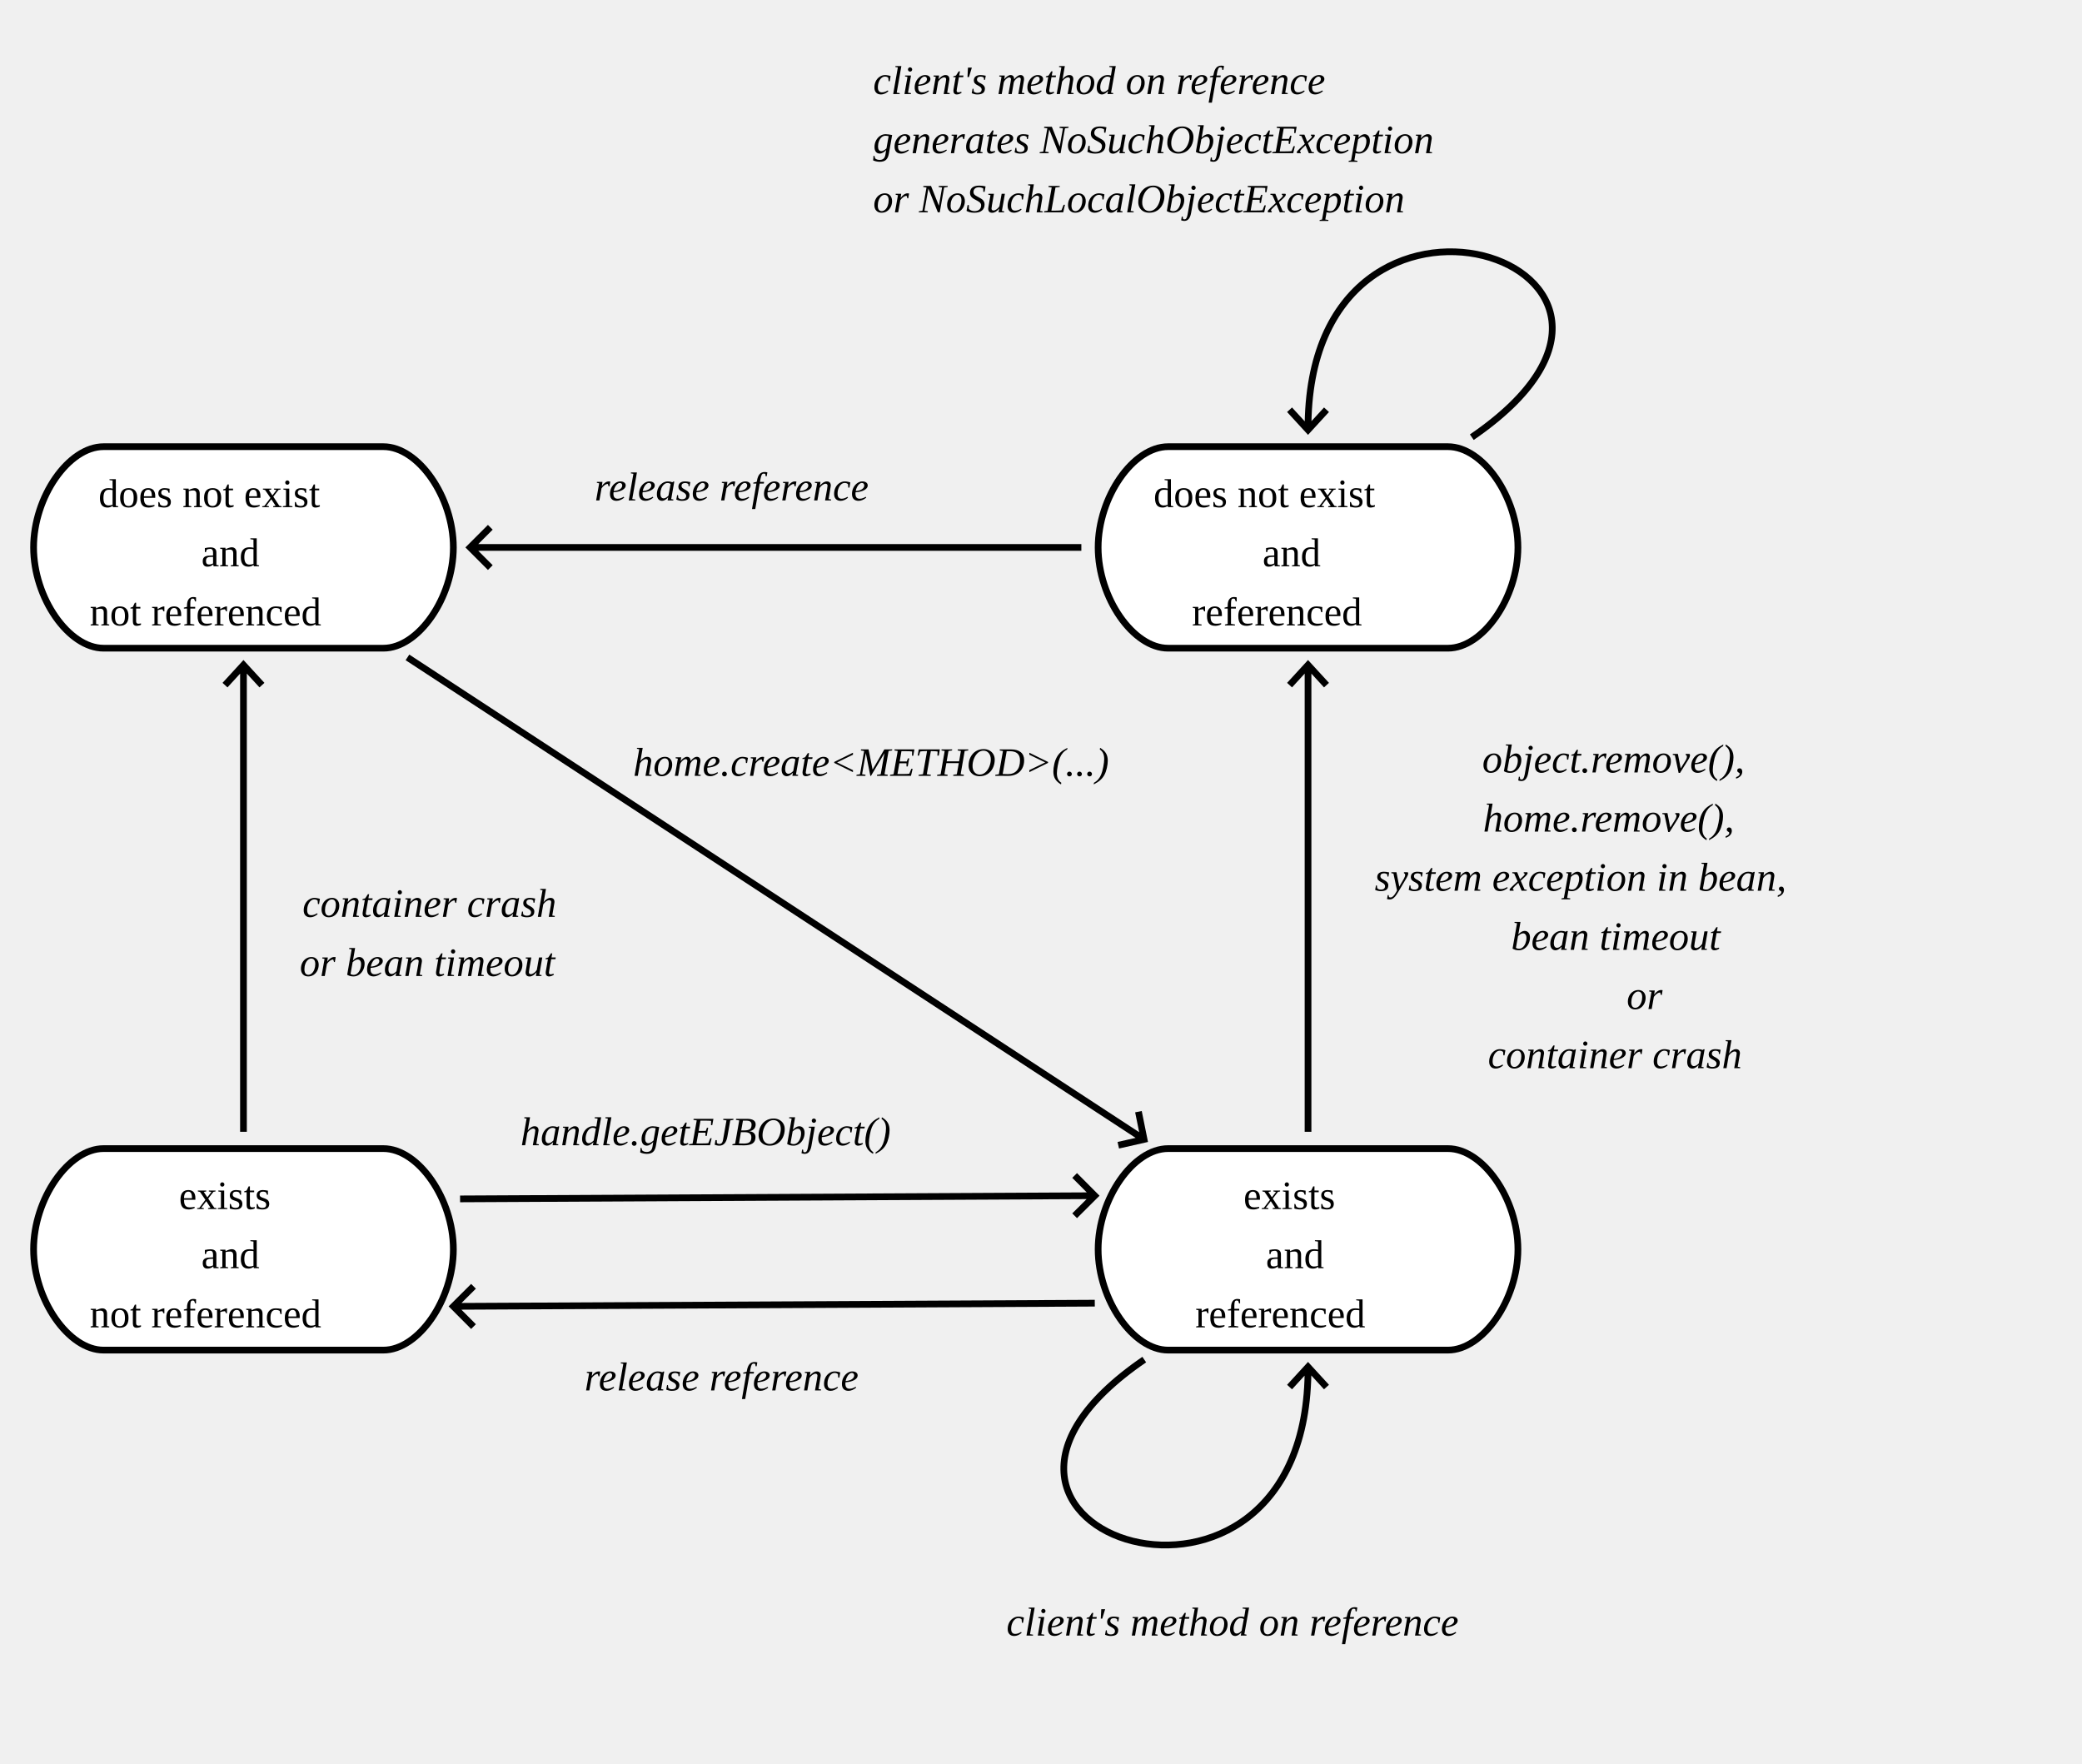
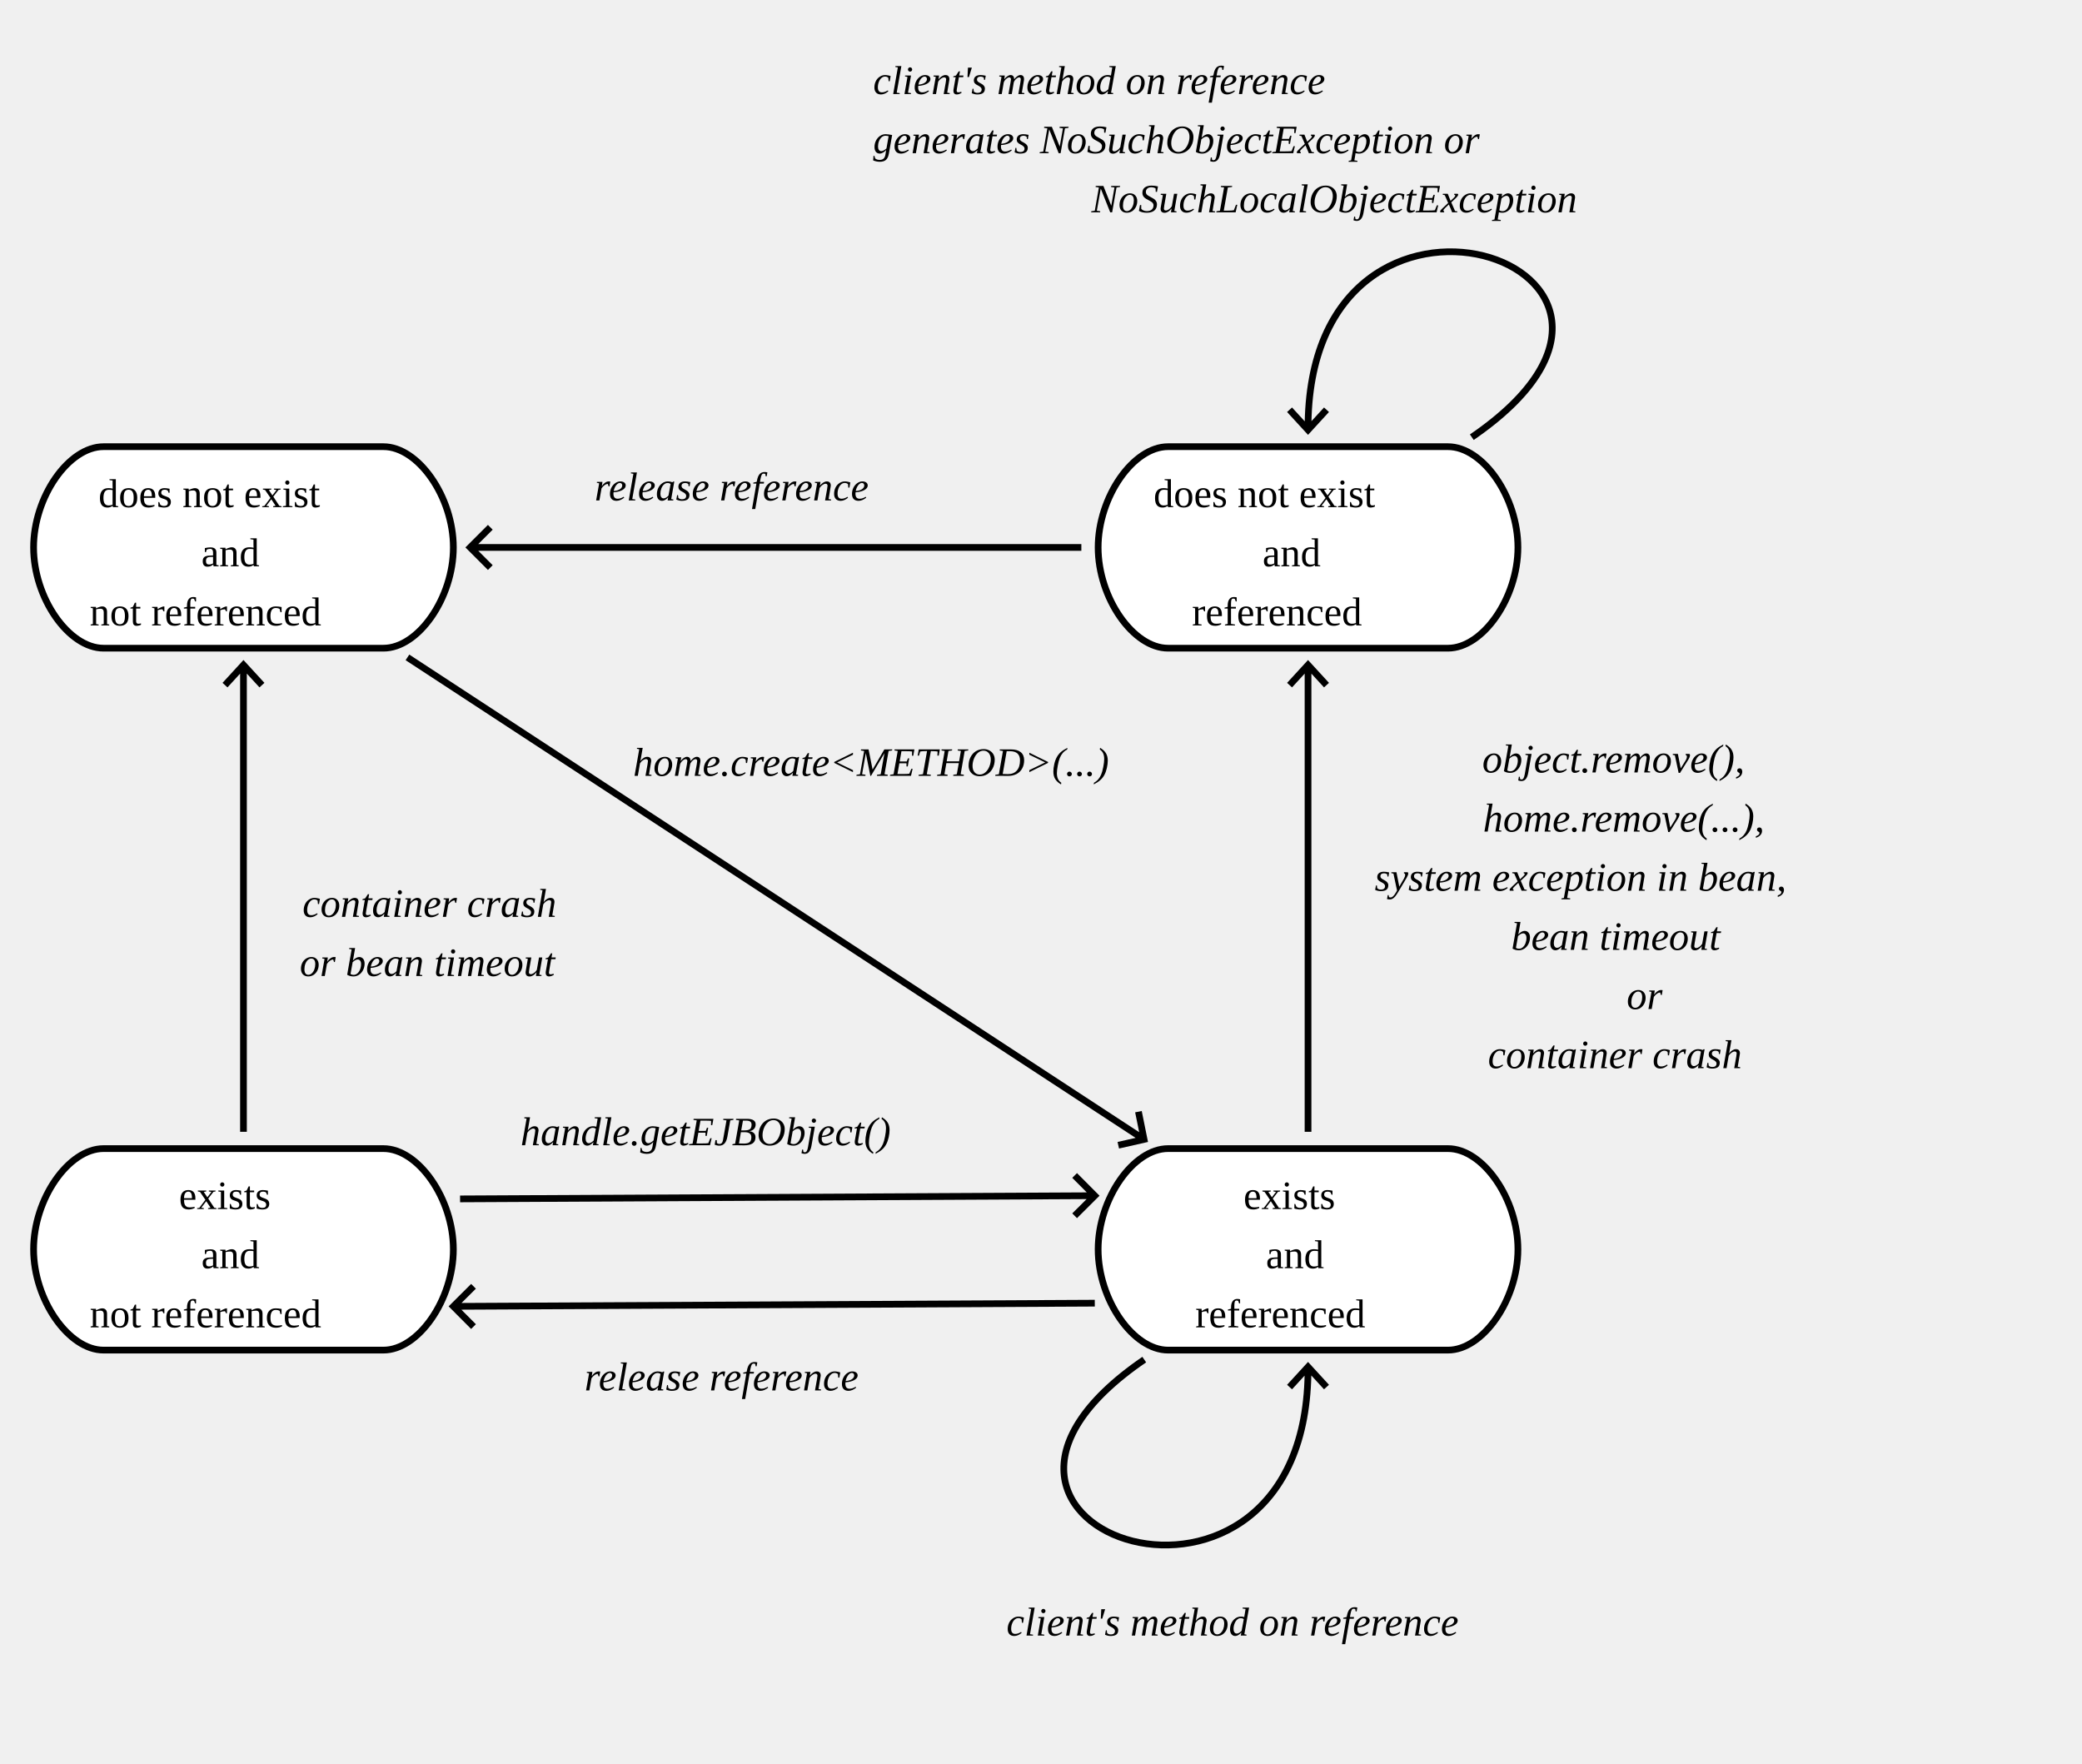
<svg xmlns="http://www.w3.org/2000/svg" width="619.969" height="525">
  <path fill="#fff" stroke="#000" stroke-width="2" d="M30.833 133h83.334C124.583 133 135 148 135 163s-10.417 30-20.833 30H30.833C20.417 193 10 178 10 163s10.417-30 20.833-30" />
  <text transform="translate(19 151)">
    <tspan x="10.32" y="0">does not exist</tspan>
    <tspan x="40.945" y="17.609">and</tspan>
    <tspan x="7.719" y="35.219">not referenced</tspan>
  </text>
  <path fill="none" stroke="#000" stroke-width="2" d="M121.327 195.738l215.162 140.787 4.184 2.737M339 331l1.673 8.262L333 341" />
  <text font-style="italic" transform="translate(195 231)">
    <tspan x="-6.477" y="0">home.create&lt;METHOD&gt;(...)</tspan>
  </text>
  <path fill="#fff" stroke="#000" stroke-width="2" d="M347.833 342h83.334C441.583 342 452 357 452 372s-10.417 30-20.833 30h-83.334C337.417 402 327 387 327 372s10.417-30 20.833-30" />
  <text transform="translate(336 360)">
    <tspan x="34.273" y="0">exists</tspan>
    <tspan x="40.945" y="17.609">and</tspan>
    <tspan x="19.945" y="35.219">referenced</tspan>
  </text>
  <path fill="none" stroke="#000" stroke-width="2" d="M340.73 404.823C266 456 390 497 389.5 407m-5.5 6l5.5-6 5.5 6" />
  <text font-style="italic" transform="translate(295 487)">
    <tspan x="4.695" y="0">client's method on reference</tspan>
  </text>
  <path fill="none" stroke="#000" stroke-width="2" d="M384 204l5.5-6 5.5 6m-5.5-6v139" />
  <text font-style="italic" transform="translate(409 230)">
    <tspan x="32.375" y="0">object.remove(),</tspan>
-     <tspan x="32.594" y="17.609">home.remove(),</tspan>
+     <tspan x="32.594" y="17.609">home.remove(...),</tspan>
    <tspan x=".344" y="35.219">system exception in bean,</tspan>
    <tspan x="40.953" y="52.828">bean timeout</tspan>
    <tspan x="75.383" y="70.438">or</tspan>
    <tspan x="34.063" y="88.047">container crash</tspan>
  </text>
  <path fill="#fff" stroke="#000" stroke-width="2" d="M347.833 133h83.334C441.583 133 452 148 452 163s-10.417 30-20.833 30h-83.334C337.417 193 327 178 327 163s10.417-30 20.833-30" />
  <text transform="translate(335 151)">
    <tspan x="8.5" y="0">does not exist</tspan>
    <tspan x="40.945" y="17.609">and</tspan>
    <tspan x="19.945" y="35.219">referenced</tspan>
  </text>
  <path fill="none" stroke="#000" stroke-width="2" d="M438.27 130.177C513 79 389 38 389.5 128m5.5-6l-5.5 6-5.5-6" />
  <text font-style="italic" transform="translate(260 28)">
    <tspan x="0" y="0">client's method on reference</tspan>
-     <tspan x="0" y="17.609">generates NoSuchObjectException</tspan>
-     <tspan x="0" y="35.219">or NoSuchLocalObjectException</tspan>
+     <tspan x="0" y="17.609">generates NoSuchObjectException or</tspan>
+     <tspan x="65" y="35.219">NoSuchLocalObjectException</tspan>
  </text>
  <path fill="none" stroke="#000" stroke-width="2" d="M146 169l-6-6 6-6m-6 6h182" />
  <text font-style="italic" transform="translate(156 149)">
    <tspan x="21.031" y="0">release reference</tspan>
  </text>
  <path fill="none" stroke="#000" stroke-width="2" d="M141 395l-6-6.025 6-5.975m-6 5.975l186-.925 5-.025" />
  <text font-style="italic" transform="translate(153 414)">
    <tspan x="21.031" y="0">release reference</tspan>
  </text>
  <path fill="#fff" stroke="#000" stroke-width="2" d="M30.833 342h83.334C124.583 342 135 357 135 372s-10.417 30-20.833 30H30.833C20.417 402 10 387 10 372s10.417-30 20.833-30" />
  <text transform="translate(19 360)">
    <tspan x="34.273" y="0">exists</tspan>
    <tspan x="40.945" y="17.609">and</tspan>
    <tspan x="7.719" y="35.219">not referenced</tspan>
  </text>
  <path fill="none" stroke="#000" stroke-width="2" d="M320 350l6 6.025-6 5.975m6-5.975l-184 .925-5 .025" />
  <text font-style="italic" transform="translate(153 341)">
    <tspan x="1.977" y="0">handle.getEJBObject()</tspan>
  </text>
  <path fill="none" stroke="#000" stroke-width="2" d="M67 204l5.5-6 5.5 6m-5.5-6v139" />
  <text font-style="italic" transform="translate(89 273)">
    <tspan x="1.063" y="0">container crash</tspan>
    <tspan x=".258" y="17.609">or bean timeout</tspan>
  </text>
</svg>
